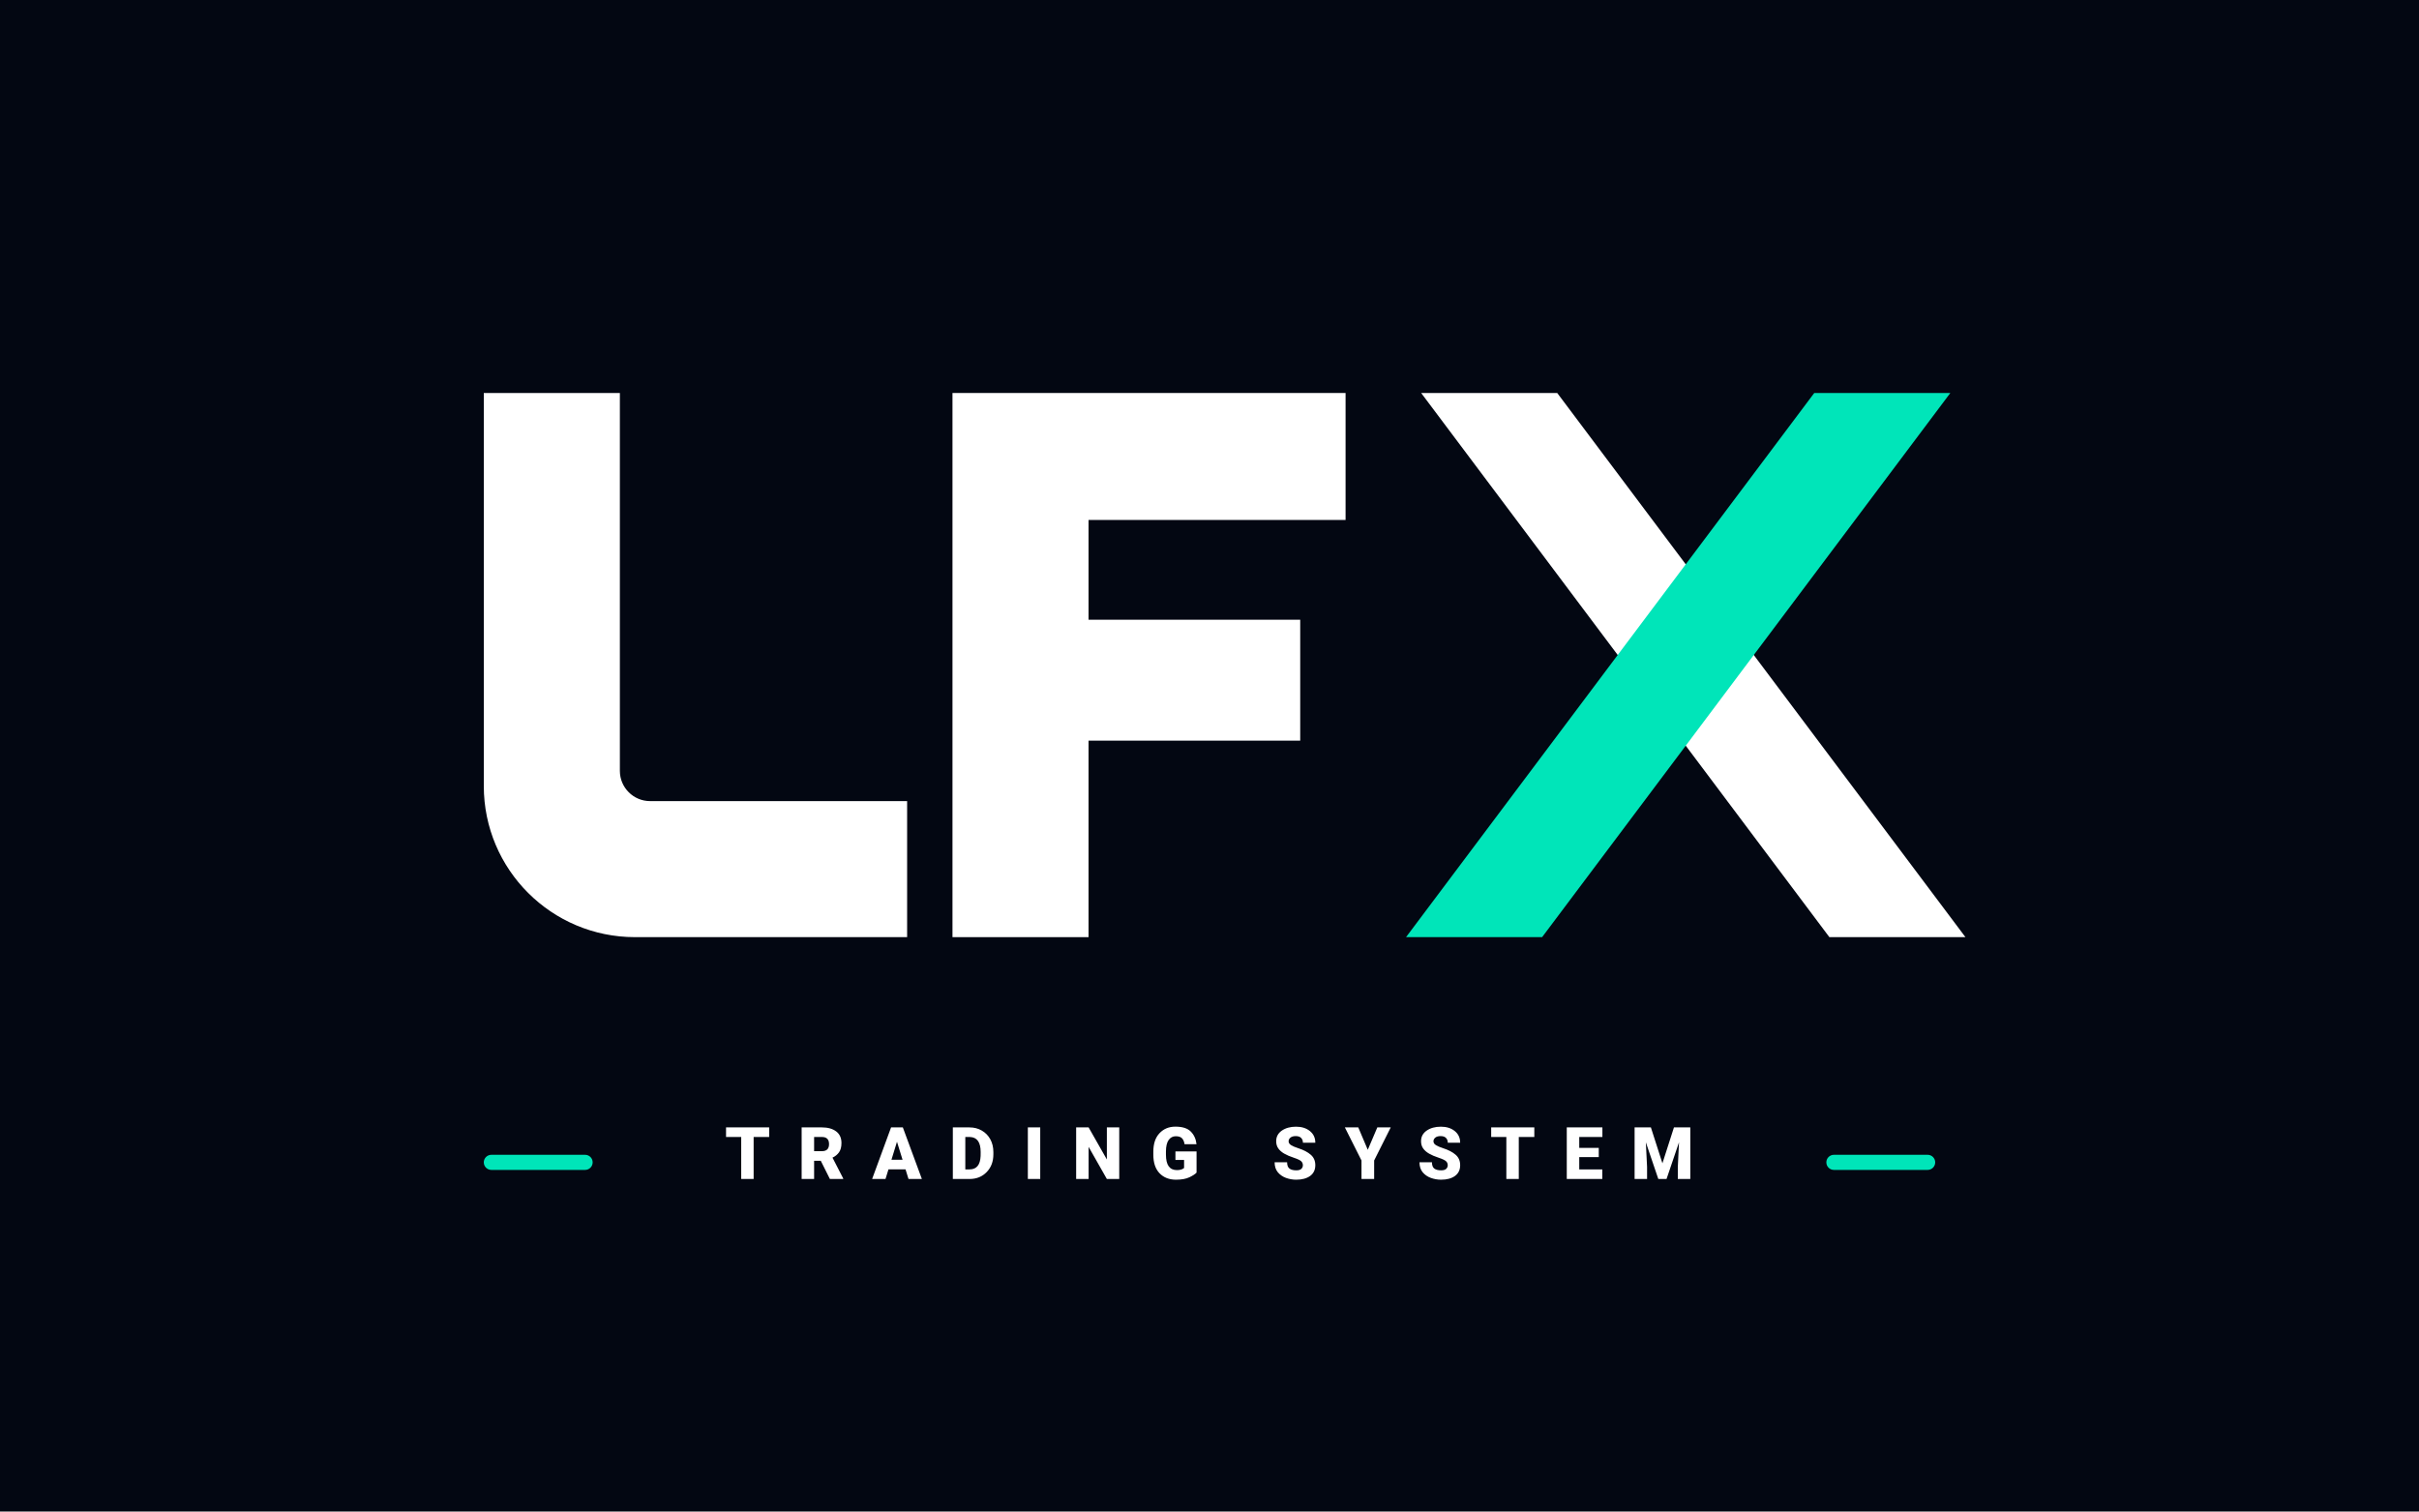
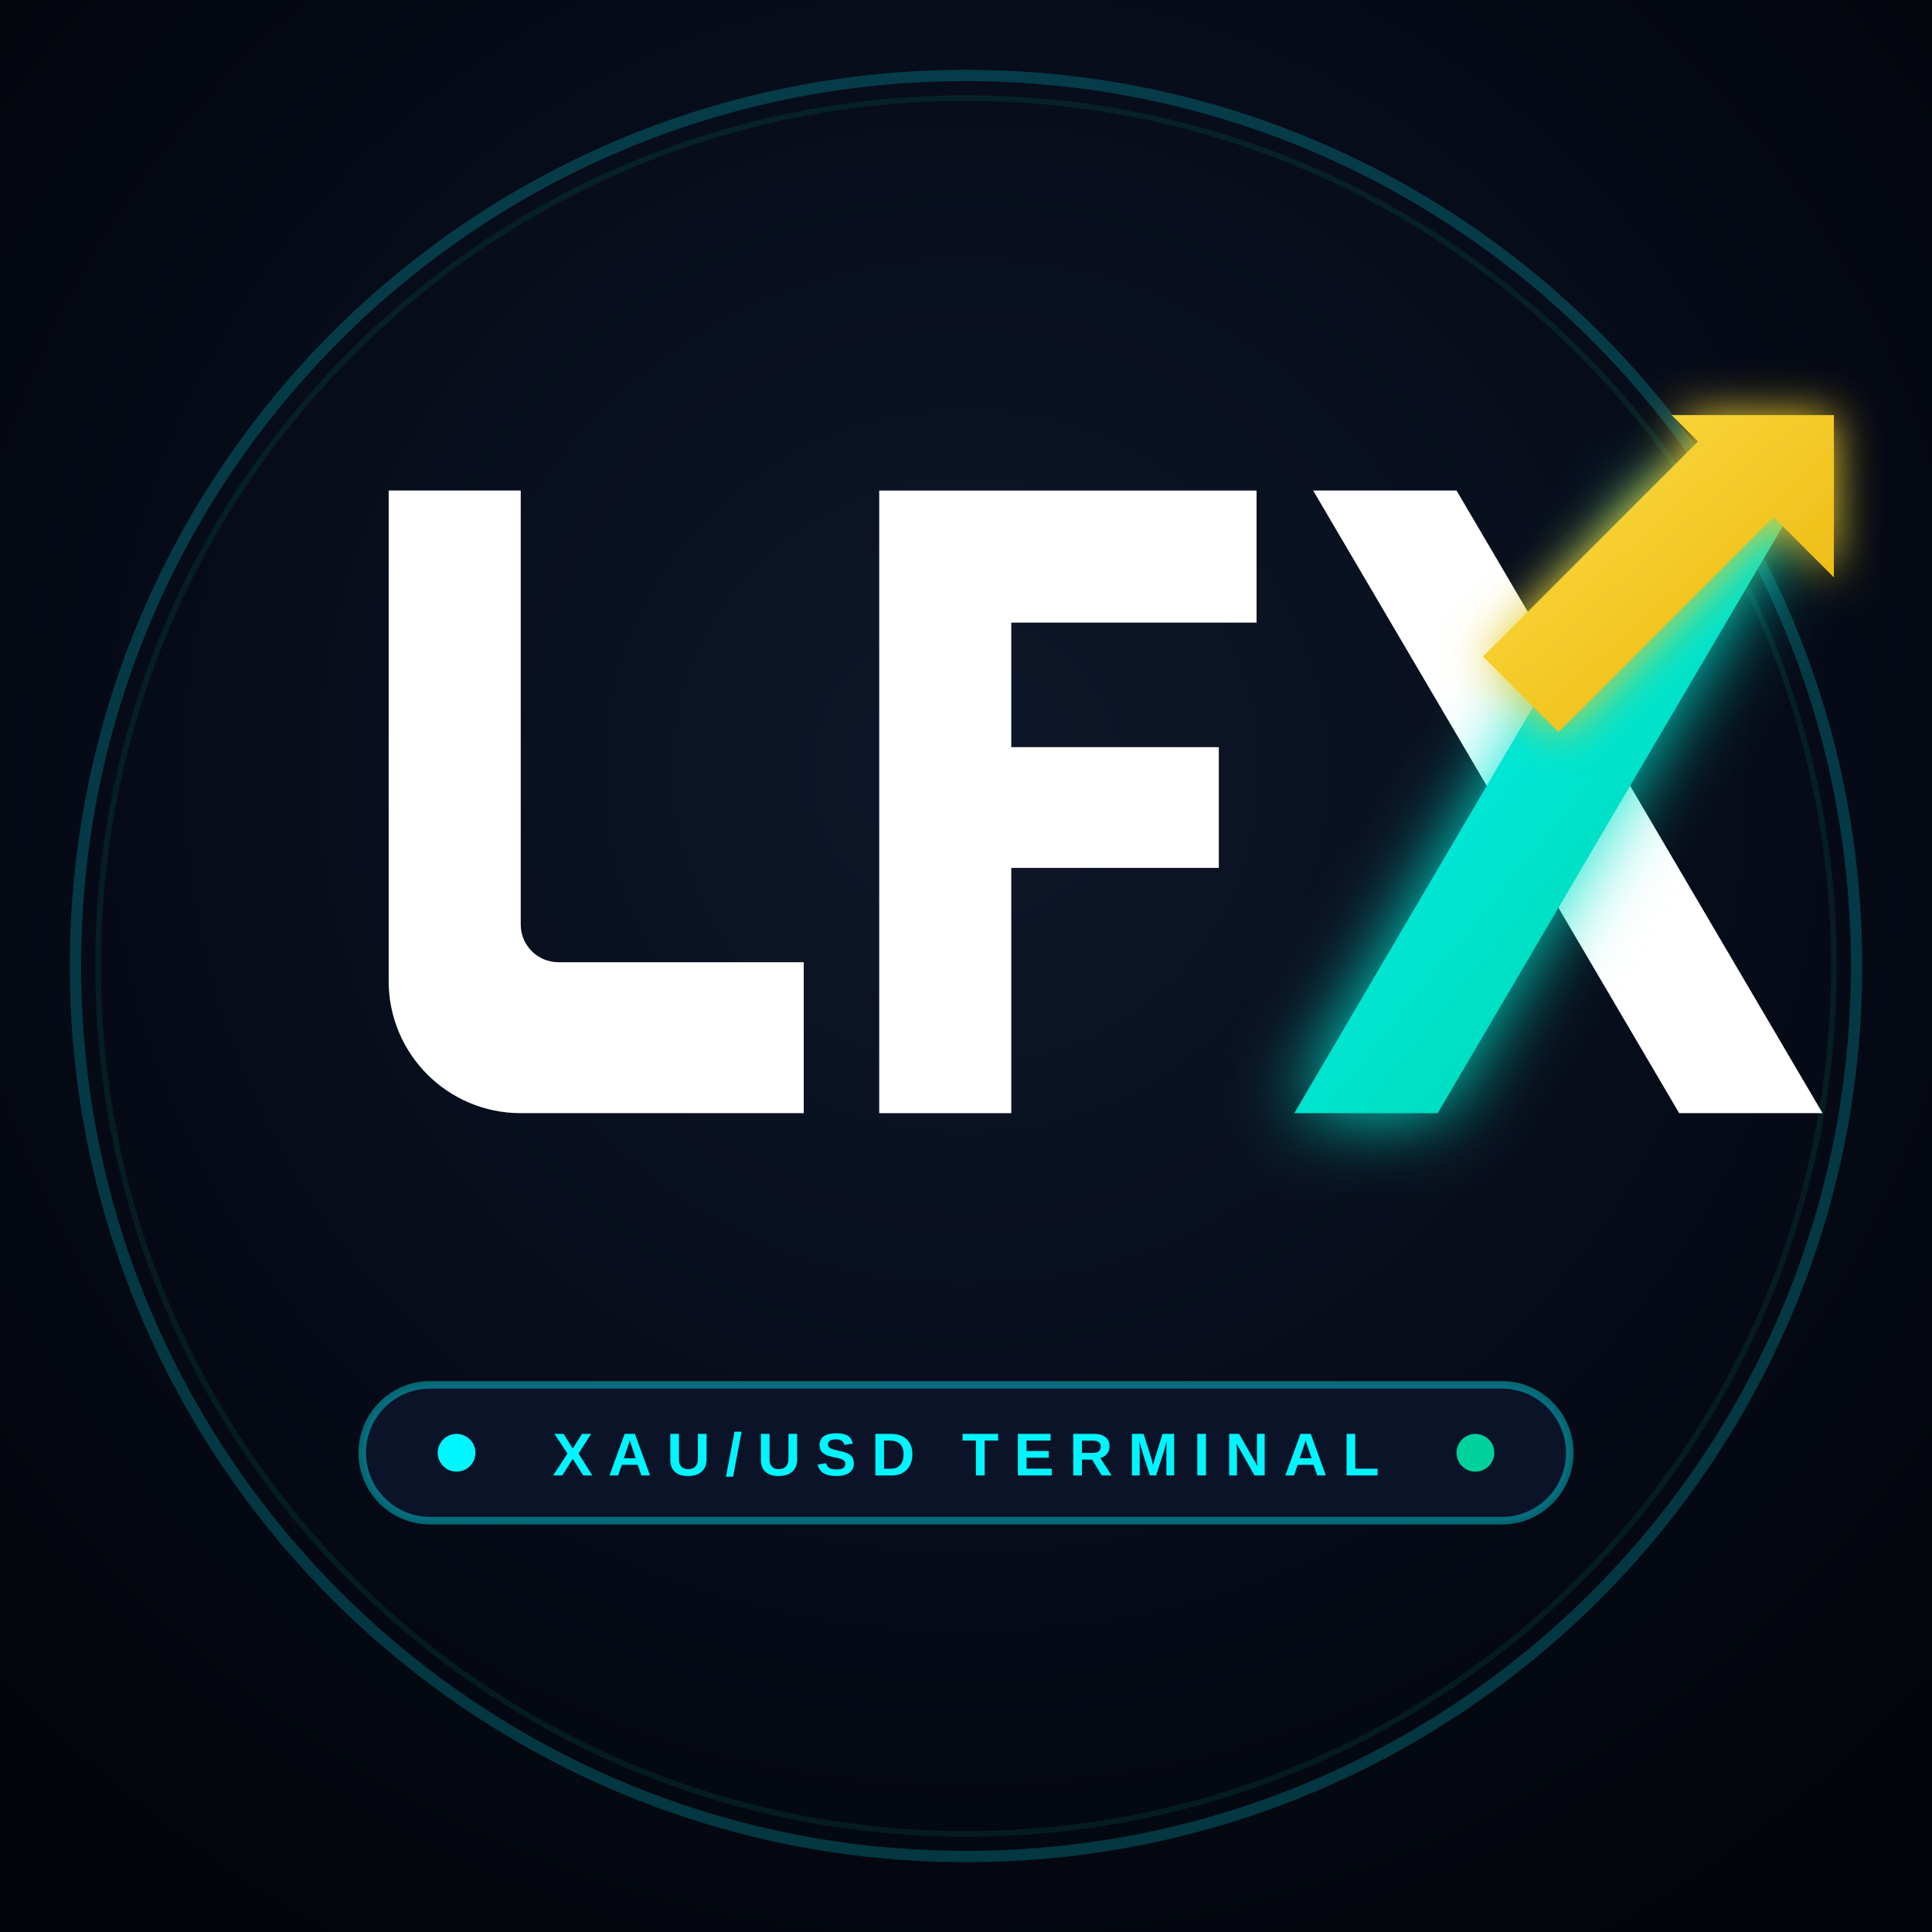
- <svg xmlns="http://www.w3.org/2000/svg" viewBox="0 0 800 500" width="800" height="500">
-   <rect width="100%" height="100%" fill="#030712" />
-   <g transform="translate(100, 90)">
-     <path d="M 60 40               L 60 170               A 50 50 0 0 0 110 220               L 200 220               L 200 175               L 115 175               A 10 10 0 0 1 105 165               L 105 40               Z" fill="#FFFFFF" />
-     <path d="M 215 40               L 345 40               L 345 82               L 260 82               L 260 115               L 330 115               L 330 155               L 260 155               L 260 220               L 215 220               Z" fill="#FFFFFF" />
-     <path d="M 370 40               L 415 40               L 550 220               L 505 220               Z" fill="#FFFFFF" />
-     <path d="M 545 40               L 500 40               L 365 220               L 410 220               Z" fill="#00E5B9" />
+ <svg xmlns="http://www.w3.org/2000/svg" viewBox="0 0 512 512" width="512" height="512">
+   <defs>
+     <radialGradient id="bgGrad" cx="50%" cy="40%" r="70%">
+       <stop offset="0%" stop-color="#0e172a" />
+       <stop offset="60%" stop-color="#060b18" />
+       <stop offset="100%" stop-color="#020409" />
+     </radialGradient>
+     <linearGradient id="cyanGrad" x1="0%" y1="0%" x2="100%" y2="100%">
+       <stop offset="0%" stop-color="#00F5FF" />
+       <stop offset="100%" stop-color="#00D29E" />
+     </linearGradient>
+     <linearGradient id="goldGrad" x1="0%" y1="0%" x2="100%" y2="100%">
+       <stop offset="0%" stop-color="#FDE047" />
+       <stop offset="100%" stop-color="#EAB308" />
+     </linearGradient>
+     <filter id="cyanGlow" x="-30%" y="-30%" width="160%" height="160%">
+       <feGaussianBlur stdDeviation="10" result="blur" />
+       <feComposite in="SourceGraphic" in2="blur" operator="over" />
+     </filter>
+     <filter id="goldGlow" x="-30%" y="-30%" width="160%" height="160%">
+       <feGaussianBlur stdDeviation="6" result="blur" />
+       <feComposite in="SourceGraphic" in2="blur" operator="over" />
+     </filter>
+   </defs>
+   <rect width="512" height="512" fill="url(#bgGrad)" />
+   <circle cx="256" cy="256" r="236" fill="none" stroke="#00F5FF" stroke-opacity="0.2" stroke-width="3" />
+   <circle cx="256" cy="256" r="230" fill="none" stroke="#00D29E" stroke-opacity="0.1" stroke-width="1.5" />
+   <g transform="translate(18, 50)">
+     <path d="M 85 80               L 85 210               A 35 35 0 0 0 120 245               L 195 245               L 195 205               L 130 205               A 10 10 0 0 1 120 195               L 120 80               Z" fill="#FFFFFF" />
+     <path d="M 215 80               L 315 80               L 315 115               L 250 115               L 250 148               L 305 148               L 305 180               L 250 180               L 250 245               L 215 245               Z" fill="#FFFFFF" />
+     <path d="M 330 80               L 368 80               L 465 245               L 427 245               Z" fill="#FFFFFF" />
+     <path d="M 460 80               L 422 80               L 325 245               L 363 245               Z" fill="url(#cyanGrad)" filter="url(#cyanGlow)" />
+     <path d="M 425 60               L 468 60               L 468 103               L 452 87               L 395 144               L 375 124               L 432 67               Z" fill="url(#goldGrad)" filter="url(#goldGlow)" />
  </g>
-   <g transform="translate(400, 390)" text-anchor="middle">
-     <rect x="-240" y="-8" width="36" height="5" rx="2.5" fill="#00E5B9" />
-     <text x="0" y="0" font-family="system-ui, -apple-system, BlinkMacSystemFont, 'Segoe UI', Roboto, sans-serif" font-size="24" font-weight="800" letter-spacing="9" fill="#FFFFFF">TRADING SYSTEM</text>
-     <rect x="204" y="-8" width="36" height="5" rx="2.5" fill="#00E5B9" />
+   <g transform="translate(256, 385)">
+     <rect x="-160" y="-18" width="320" height="36" rx="18" fill="#0b1329" stroke="#00F5FF" stroke-opacity="0.4" stroke-width="2" />
+     <circle cx="-135" cy="0" r="5" fill="#00F5FF" />
+     <text x="0" y="6" text-anchor="middle" font-family="Arial, Helvetica, sans-serif" font-size="16" font-weight="900" letter-spacing="4" fill="#00F5FF">XAU/USD TERMINAL</text>
+     <circle cx="135" cy="0" r="5" fill="#00D29E" />
  </g>
</svg>
